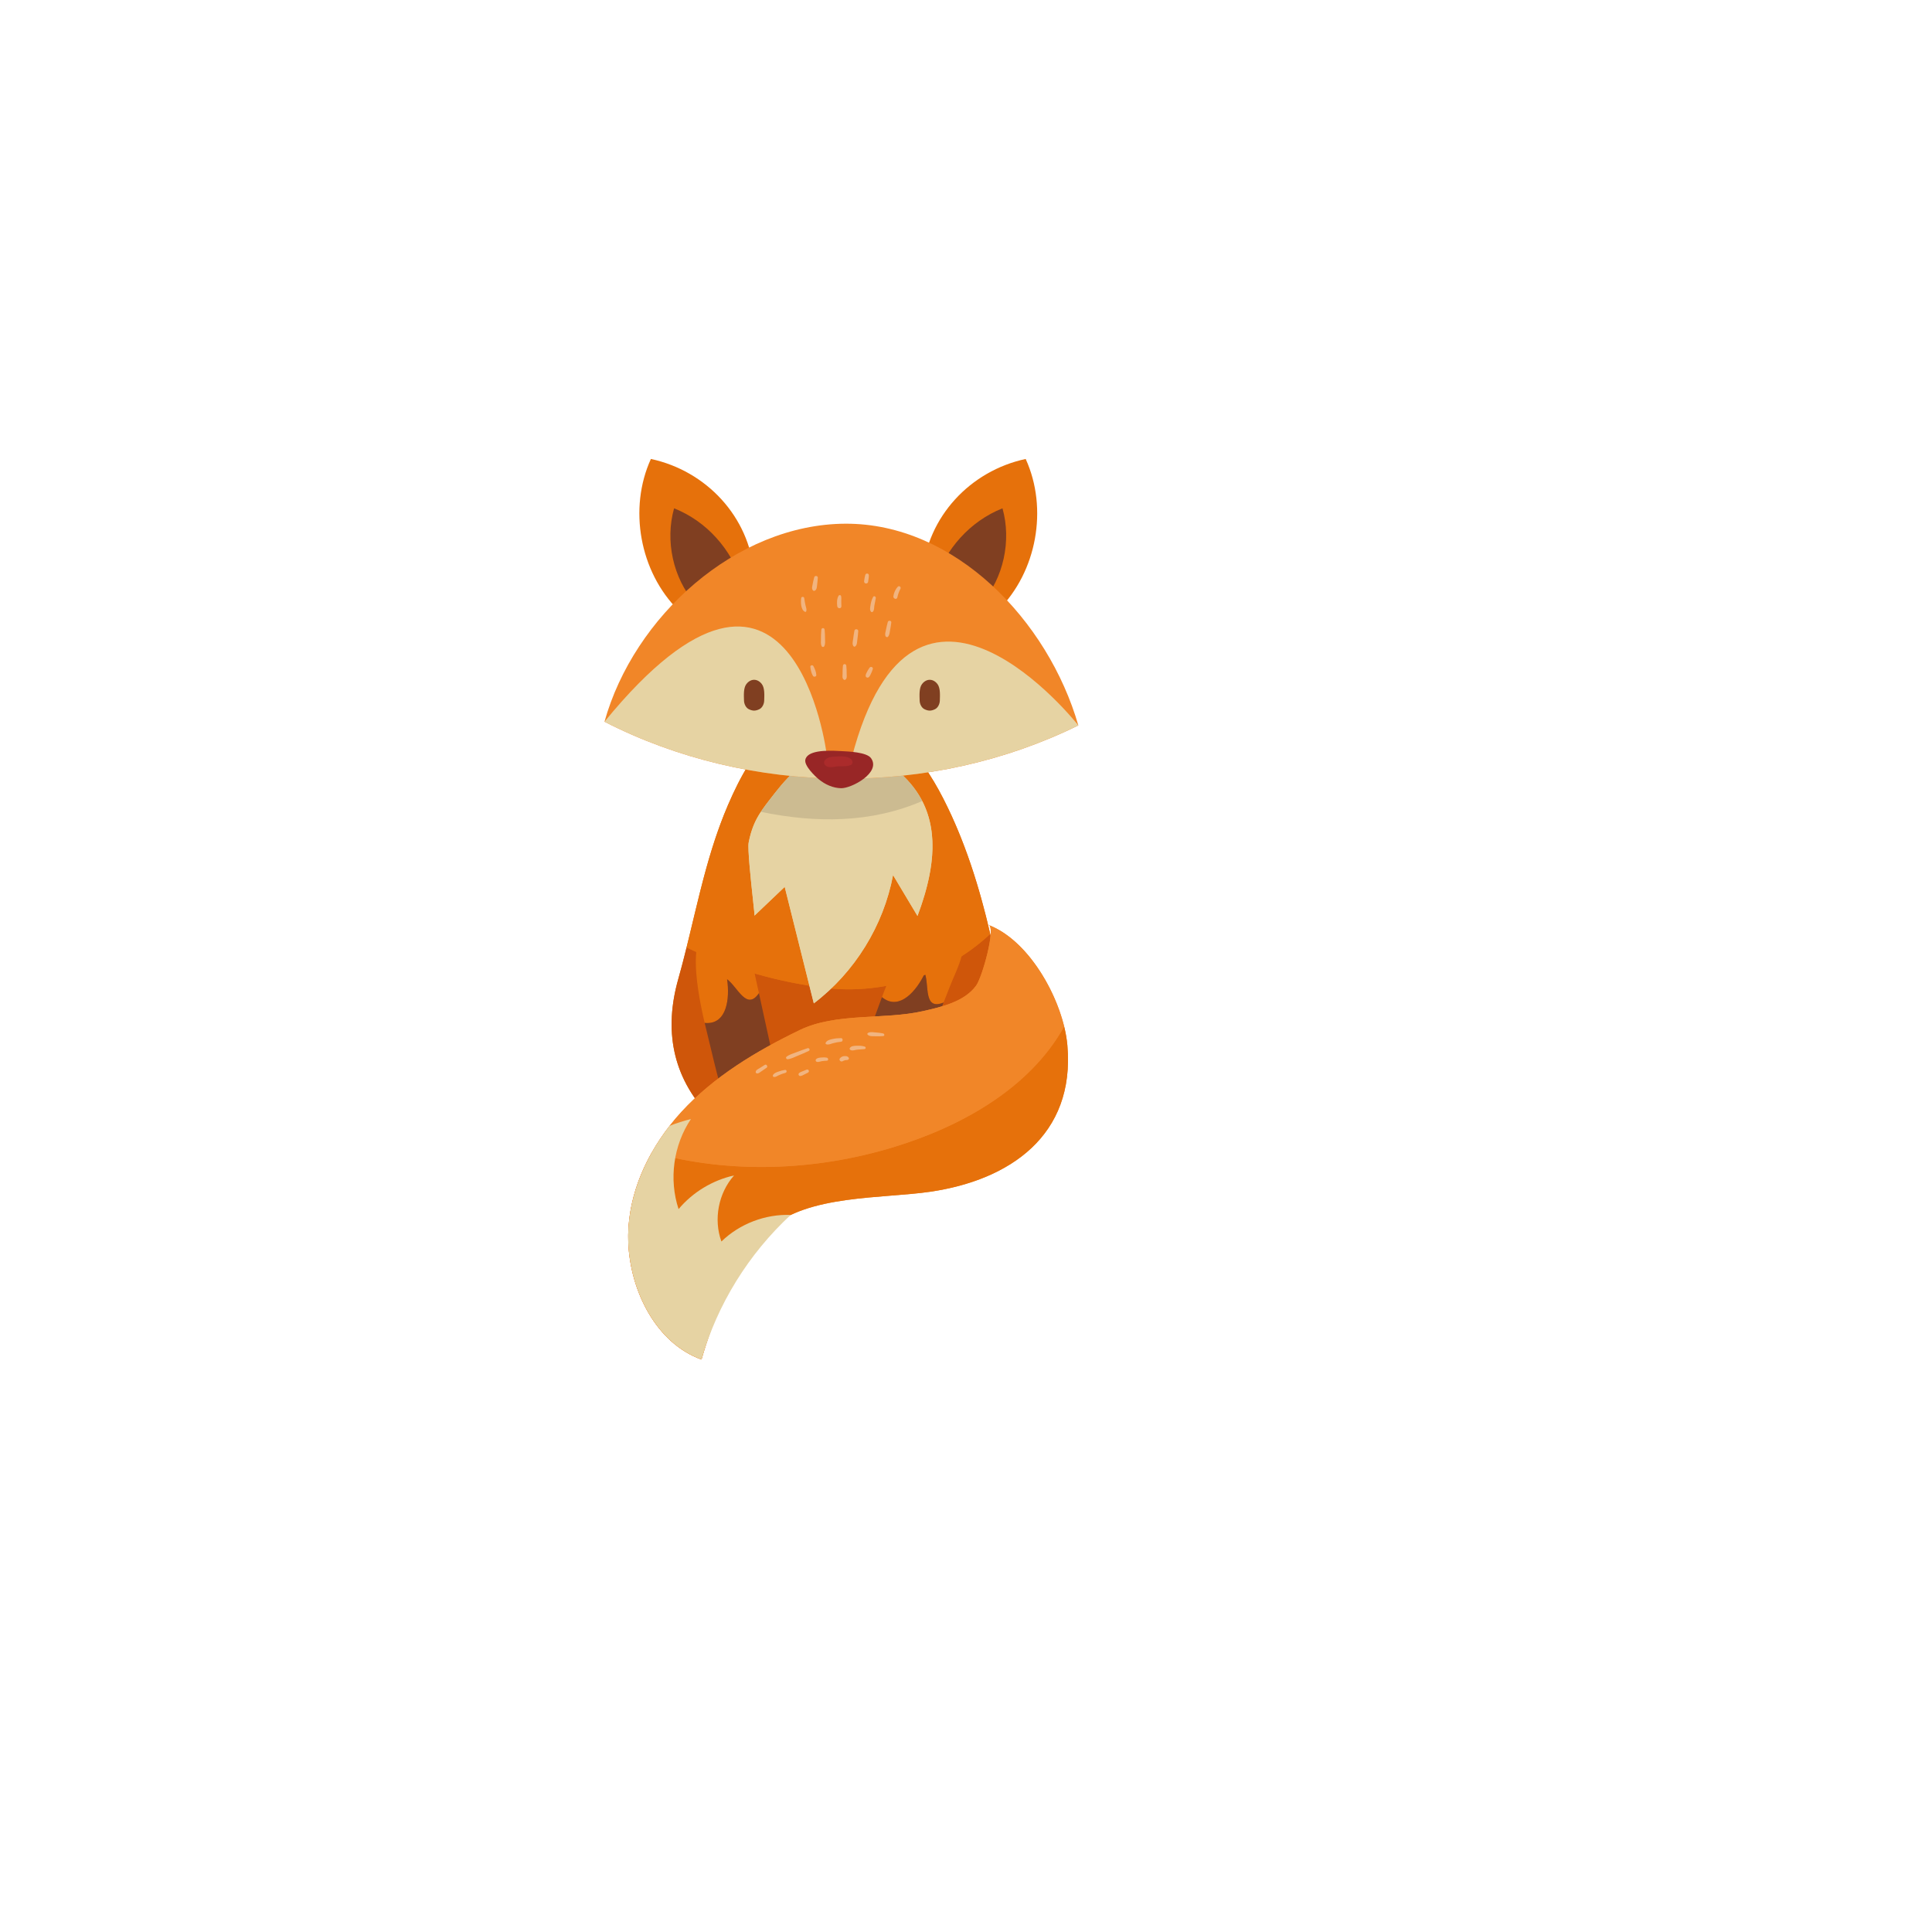
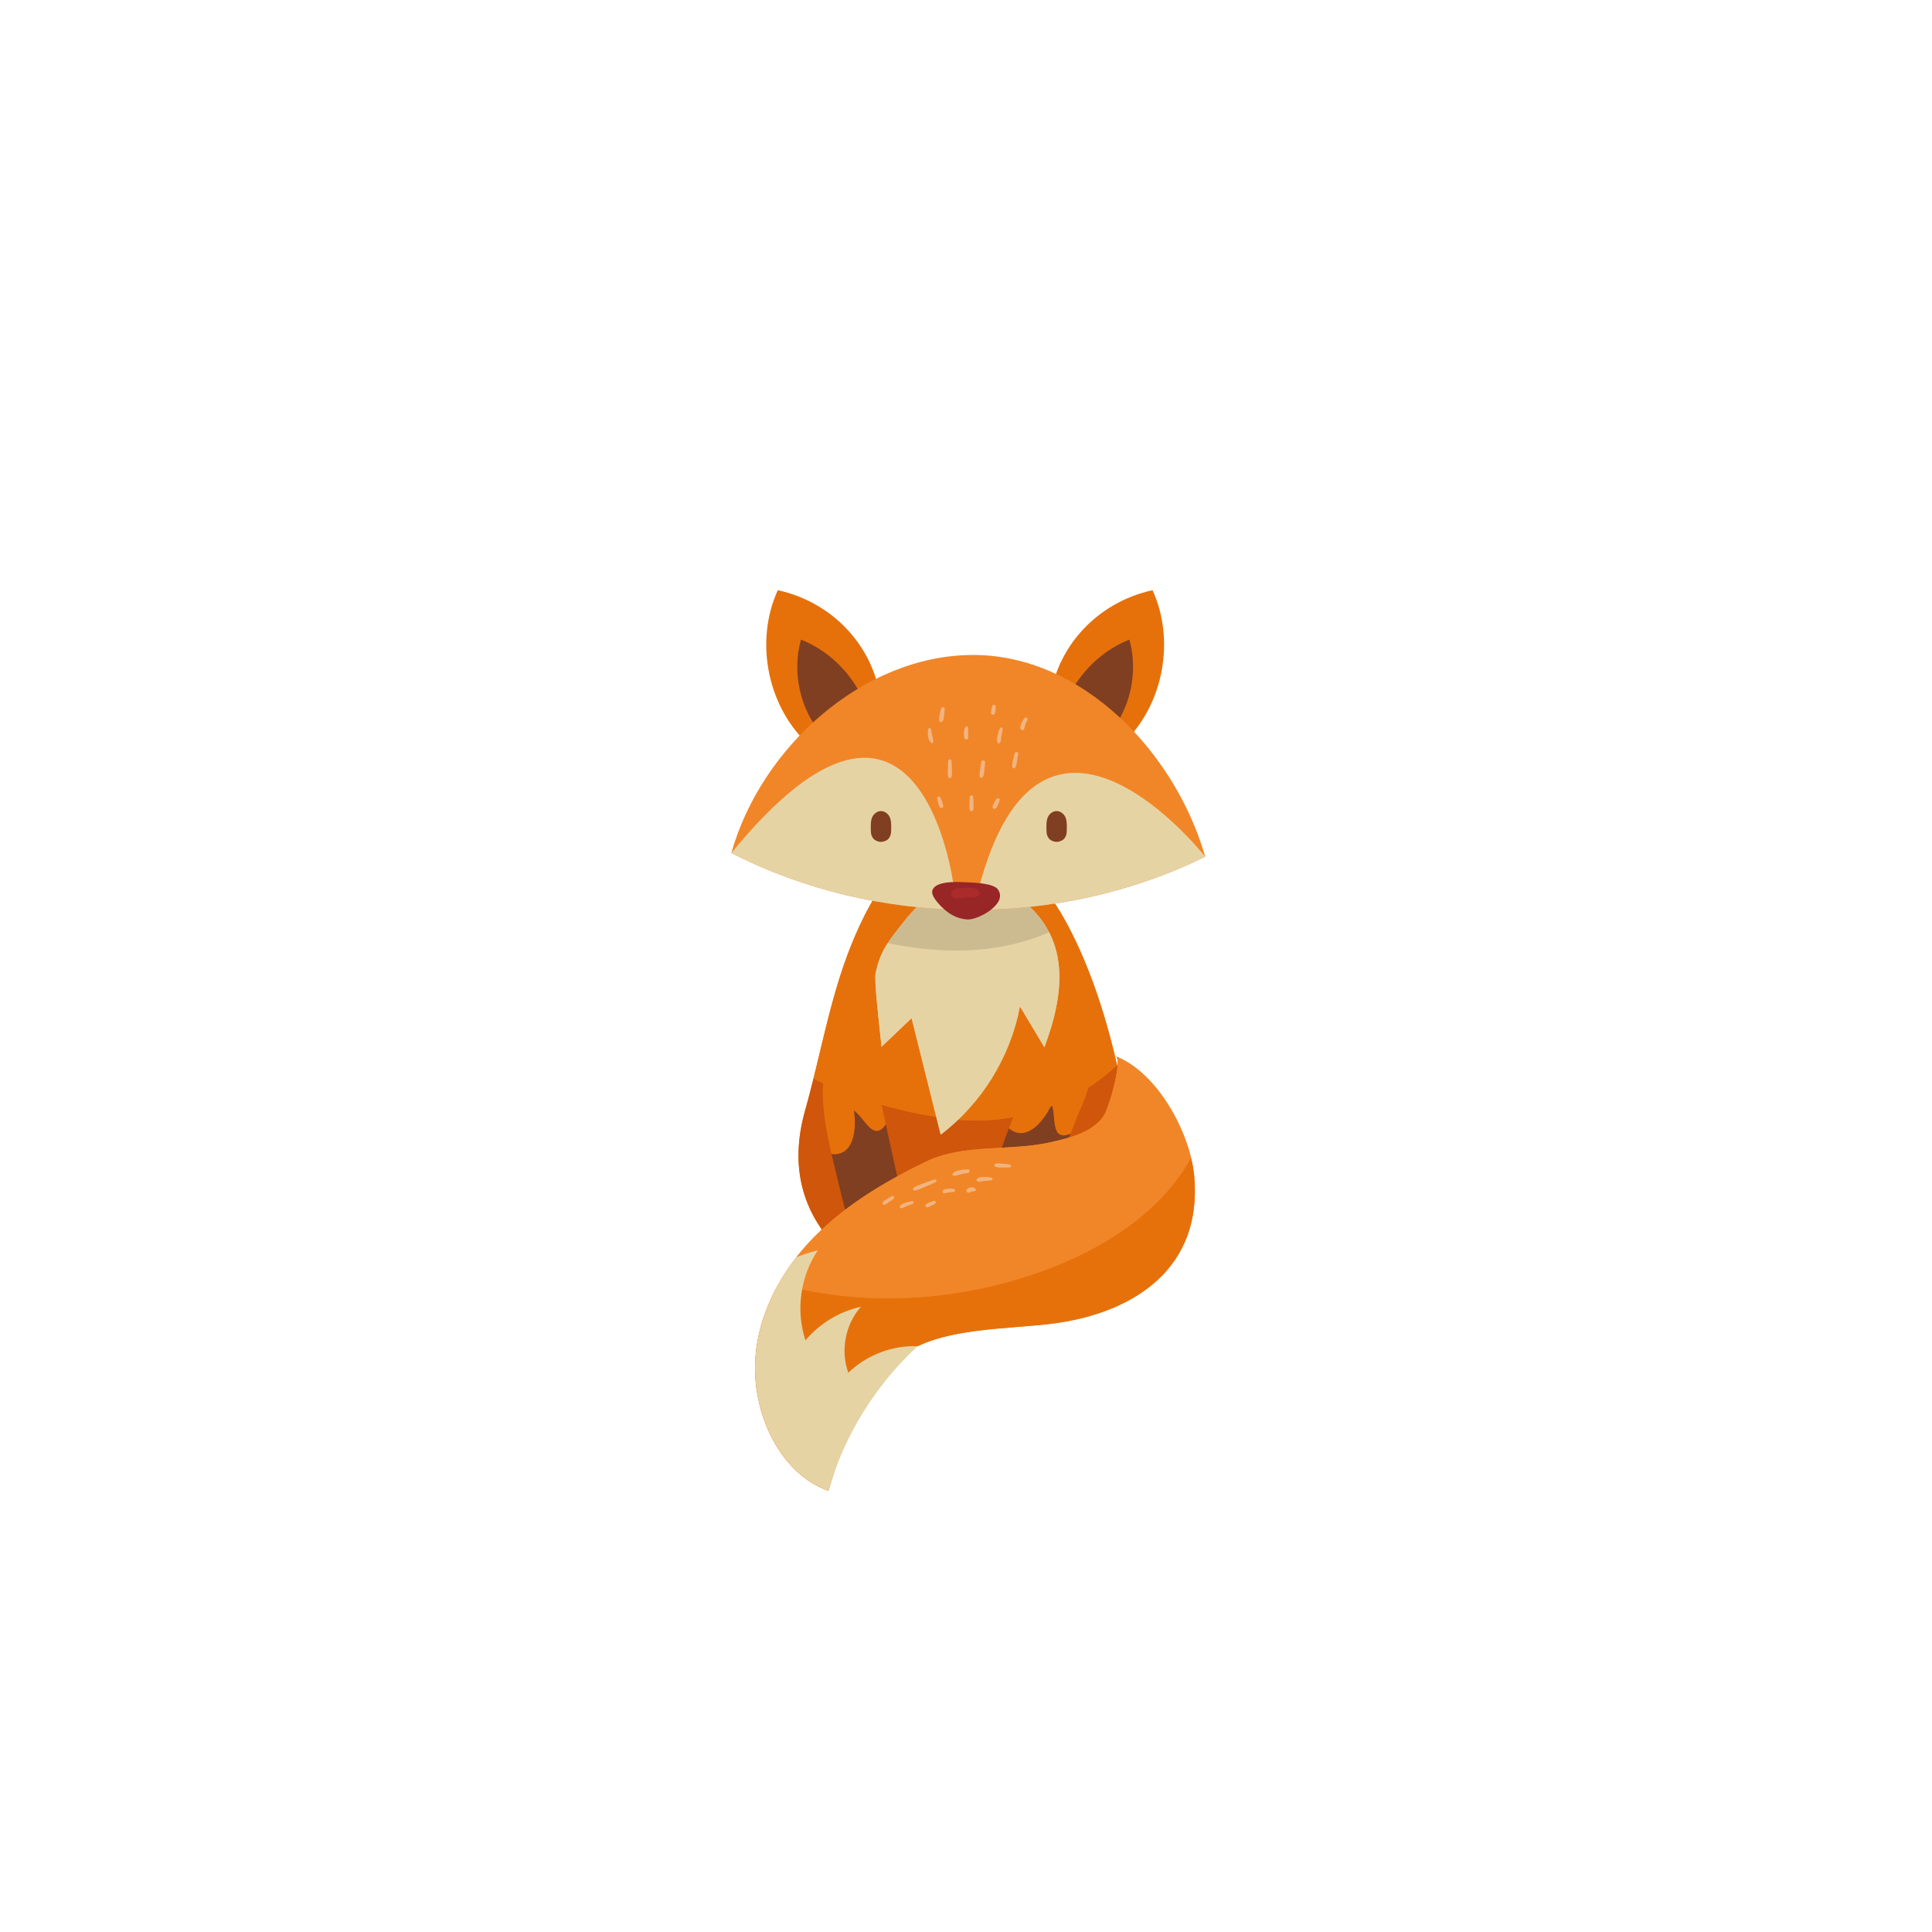
<svg xmlns="http://www.w3.org/2000/svg" version="1.1" x="0px" y="0px" viewBox="0 0 500 500" style="enable-background:new 0 0 500 500;">
-   <g id="OBJECTS">
+   <g id="OBJECTS" transform="matrix(1, 0, 0, 1, 32.83883, 33.97121)">
    <g transform="matrix(1, 0, 0, 1, 78.25369, 70.8402)">
      <path style="fill:#E6710B;" d="M173.687,217.385c8.776-10.475,8.403-27.078,5.491-41.186c-2.877-13.939-6.964-27.99-13.325-40.392 c-6.171-12.033-13.23-19.345-25.369-21.71c-15.214-2.965-23.86,8.346-30.313,23.355c-6.319,14.695-8.606,29.921-12.898,45.118 c-3.644,12.904-1.725,25.17,8.154,35.452C120.868,234.09,158.872,235.067,173.687,217.385z" />
      <path style="fill:#CF560A;" d="M178.016,170.866c0.408,1.777,0.795,3.555,1.162,5.332c2.912,14.108,3.285,30.712-5.491,41.186 c-14.815,17.683-52.82,16.706-68.26,0.636c-9.879-10.282-11.798-22.548-8.154-35.452c0.773-2.737,1.48-5.475,2.158-8.211 c10.442,5.05,21.776,8.483,33.647,10.178C149.437,187.154,166.286,181.844,178.016,170.866z" />
      <g>
        <path style="fill:#E6710B;" d="M109.914,182.578c0.737,4.969-0.046,11.531-5.348,11.341c-0.155,0.003-0.304-0.013-0.452-0.032 c-2.249-9.619-5.715-28.222,5.976-26.109c5.482,0.991,6.087,9.44,7.074,13.882c0.335,1.509,0.659,3.02,0.992,4.529 C114.981,190.855,112.696,184.641,109.914,182.578z" />
        <path style="fill:#803F21;" d="M111.85,222.55c-2.688-8.015-4.787-16.233-6.722-24.458c-0.23-0.977-0.602-2.44-1.014-4.205 c0.148,0.019,0.297,0.036,0.452,0.032c5.302,0.19,6.086-6.372,5.348-11.341c2.781,2.063,5.067,8.277,8.241,3.61 c1.052,4.777,2.1,9.555,3.138,14.335c1.965,9.049,3.919,18.1,5.862,27.154c0,0,1.444,17.624-7.226,10.969 C115.46,235.214,113.541,227.593,111.85,222.55z" />
      </g>
      <g>
        <path style="fill:#E6710B;" d="M161.1,181.034c-2.146,4.542-6.443,9.563-10.746,6.46c-0.131-0.083-0.245-0.18-0.358-0.278 c3.472-9.249,10.923-26.643,19.471-18.393c4.008,3.869-0.181,11.231-1.827,15.473c-0.559,1.441-1.129,2.877-1.691,4.317 C160.716,190.731,162.267,184.294,161.1,181.034z" />
        <path style="fill:#803F21;" d="M140.509,215.349c2.217-8.158,5.035-16.158,7.995-24.072c0.351-0.94,0.855-2.363,1.492-4.06 c0.113,0.098,0.227,0.195,0.358,0.278c4.303,3.102,8.6-1.919,10.746-6.46c1.167,3.26-0.384,9.697,4.848,7.579 c-1.779,4.557-3.56,9.112-5.352,13.663c-3.392,8.616-6.795,17.228-10.207,25.836c0,0-8.588,15.458-12.101,5.108 C136.476,227.885,139.114,220.482,140.509,215.349z" />
      </g>
      <path style="fill:#E6710B;" d="M140.484,114.096c12.139,2.366,19.198,9.678,25.369,21.71c5.55,10.822,9.368,22.898,12.163,35.06 c-11.73,10.978-28.579,16.287-44.938,13.67c-11.871-1.696-23.205-5.128-33.647-10.178c3.087-12.453,5.559-24.859,10.74-36.907 C116.625,122.442,125.27,111.131,140.484,114.096z" />
      <path style="fill:#E6D3A3;" d="M115.737,153.253c0.481,5.561,1.368,12.783,1.275,12.871c2.605-2.481,5.211-4.963,7.816-7.444 c2.511,10.049,5.023,20.099,7.535,30.148c10.593-8.048,18.049-20.12,20.503-33.196c2.108,3.525,4.217,7.05,6.325,10.575 c5.381-14.311,6.67-28.424-6.057-38.3c-12.455-9.665-22.25-4.557-30.889,6.538c-3.425,4.398-5.61,6.934-6.739,12.748 C115.35,147.986,115.49,150.401,115.737,153.253z" />
      <path style="fill:#E6D3A3;" d="M118.654,139.26c14.198,2.953,28.581,2.923,41.762-2.797c4.481,8.724,2.746,19.179-1.226,29.744 c-2.108-3.525-4.217-7.05-6.325-10.575c-2.453,13.075-9.909,25.148-20.503,33.196c-2.511-10.049-5.023-20.099-7.535-30.148 c-2.605,2.481-5.211,4.963-7.816,7.444c0.093-0.088-0.795-7.31-1.275-12.871c-0.246-2.852-0.386-5.267-0.232-6.06 C116.172,143.757,117.211,141.467,118.654,139.26z" />
      <path style="fill:#CCBB91;" d="M118.654,139.26c0.999-1.528,2.189-3.016,3.589-4.814c8.639-11.095,18.434-16.203,30.889-6.538 c3.332,2.585,5.695,5.463,7.284,8.556C147.235,142.183,132.853,142.213,118.654,139.26z" />
      <path style="fill:#E6710B;" d="M160.48,77.525c0.971,0.911,1.994,1.77,3.054,2.561c3.465,2.614,7.37,4.615,11.522,5.854 c1.643,0.5,3.323,0.881,5.033,1.135c9.991-9.962,12.956-26.3,7.102-39.137C172.832,51.016,161.742,62.897,160.48,77.525z" />
      <path style="fill:#803F21;" d="M163.535,80.087c3.465,2.614,7.37,4.615,11.522,5.854c0.261-0.194,0.508-0.426,0.739-0.694 c5.638-6.445,7.766-16.122,5.391-24.538C172.809,64.062,166.417,71.171,163.535,80.087z" />
      <path style="fill:#E6710B;" d="M116.907,77.525c-0.971,0.911-1.994,1.77-3.054,2.561c-3.465,2.614-7.37,4.615-11.522,5.854 c-1.643,0.5-3.323,0.881-5.033,1.135c-9.992-9.962-12.956-26.3-7.102-39.137C104.556,51.016,115.645,62.897,116.907,77.525z" />
      <path style="fill:#803F21;" d="M113.853,80.087c-3.465,2.614-7.37,4.615-11.522,5.854c-0.261-0.194-0.508-0.426-0.739-0.694 c-5.638-6.445-7.766-16.122-5.392-24.538C104.578,64.062,110.97,71.171,113.853,80.087z" />
      <path style="fill:#F18628;" d="M78.185,115.941c37.742,19.31,84.596,19.674,122.634,0.955 c-7.85-27.201-31.976-52.323-60.281-52.203C112.226,64.813,85.805,88.68,78.185,115.941z" />
      <path style="fill:#E6D3A3;" d="M78.185,115.941c37.742,19.31,84.596,19.674,122.634,0.955c0,0-42.44-54.026-58.669,8.45 l-6.445-0.894C135.706,124.451,127.265,55.9,78.185,115.941z" />
      <path style="fill:#982626;" d="M130.421,125.151c1.381-2.138,7.201-1.702,9.071-1.606c1.748,0.09,6.553,0.259,7.673,1.823 c2.667,3.724-5.028,7.837-7.746,7.781c-2.102-0.043-4.128-0.963-5.738-2.28c-1.055-0.863-3.816-3.525-3.52-5.069 C130.206,125.561,130.295,125.345,130.421,125.151z" />
      <path style="fill:#AB2B2B;" d="M135.163,126.016c0.709-1.02,1.785-0.972,2.943-1.058c1.226-0.091,2.796-0.186,3.819,0.598 c0.47,0.36,0.71,1.279,0,1.582c-0.977,0.417-1.934,0.311-2.979,0.327c-1.128,0.017-2.431,0.579-3.425-0.084 C135.096,127.098,134.839,126.481,135.163,126.016z" />
      <path style="fill:#803F21;" d="M160.36,106.198c1.12-1.475,2.884-1.475,4.004,0c0.796,1.048,0.64,2.987,0.61,4.272 c-0.02,0.857-0.467,1.873-1.294,2.255c-0.976,0.452-1.661,0.452-2.636,0c-0.826-0.383-1.273-1.399-1.294-2.255 C159.72,109.185,159.564,107.246,160.36,106.198z" />
      <path style="fill:#803F21;" d="M114.905,106.198c1.12-1.475,2.884-1.475,4.004,0c0.796,1.048,0.641,2.987,0.61,4.272 c-0.021,0.857-0.468,1.873-1.294,2.255c-0.976,0.452-1.661,0.452-2.637,0c-0.826-0.383-1.273-1.399-1.294-2.255 C114.264,109.185,114.109,107.246,114.905,106.198z" />
      <path style="fill:#F1B480;" d="M142.55,94.499c0.094-0.713,0.182-1.432,0.327-2.136c0.115-0.555,1.016-0.43,0.985,0.133 c-0.041,0.765-0.149,1.53-0.245,2.289c-0.074,0.581-0.041,1.249-0.517,1.651c-0.162,0.137-0.368,0.11-0.49-0.063 C142.229,95.83,142.469,95.115,142.55,94.499z" />
      <path style="fill:#F1B480;" d="M134.206,94.644c0.003-0.842,0.006-1.69,0.104-2.527c0.063-0.544,0.783-0.544,0.846,0 c0.085,0.734,0.092,1.473,0.103,2.212c0.01,0.696,0.139,1.46-0.201,2.086c-0.133,0.245-0.517,0.245-0.65,0 C134.106,95.859,134.203,95.264,134.206,94.644z" />
      <path style="fill:#F1B480;" d="M139.804,103.519c0.002-0.689,0.01-1.383,0.091-2.068c0.067-0.563,0.808-0.563,0.875,0 c0.081,0.685,0.09,1.379,0.091,2.068c0.001,0.528,0.153,1.156-0.302,1.519c-0.149,0.119-0.305,0.119-0.454,0 C139.651,104.675,139.803,104.047,139.804,103.519z" />
      <path style="fill:#F1B480;" d="M151.027,92.194c0.142-0.692,0.286-1.378,0.476-2.059c0.136-0.489,0.973-0.409,0.911,0.123 c-0.077,0.659-0.184,1.308-0.306,1.96c-0.113,0.606-0.132,1.221-0.526,1.71c-0.205,0.255-0.61,0.089-0.692-0.183 C150.731,93.225,150.92,92.716,151.027,92.194z" />
      <path style="fill:#F1B480;" d="M147.016,85.889c0.118-0.776,0.297-1.542,0.686-2.229c0.23-0.406,0.757-0.108,0.698,0.294 c-0.096,0.657-0.262,1.303-0.373,1.958c-0.092,0.544,0.015,1.165-0.401,1.573c-0.117,0.115-0.331,0.13-0.445,0 C146.782,87.034,146.931,86.45,147.016,85.889z" />
      <path style="fill:#F1B480;" d="M145.909,103.478c0.244-0.53,0.526-1.042,0.869-1.513c0.291-0.4,1.002-0.178,0.842,0.355 c-0.15,0.5-0.356,0.979-0.591,1.446c-0.172,0.342-0.438,0.905-0.929,0.735C145.648,104.343,145.757,103.808,145.909,103.478z" />
      <path style="fill:#F1B480;" d="M132.241,101.525c0.361,0.658,0.726,1.55,0.767,2.303c0.027,0.487-0.641,0.616-0.877,0.237 c-0.397-0.639-0.591-1.586-0.673-2.328C131.411,101.311,132.05,101.177,132.241,101.525z" />
      <path style="fill:#F1B480;" d="M138.781,83.331c0.161-0.242,0.554-0.222,0.634,0.083c0.1,0.378,0.066,0.762,0.055,1.149 c-0.015,0.497,0.024,0.994,0.029,1.49c0.008,0.715-0.989,0.665-1.076,0C138.315,85.234,138.306,84.045,138.781,83.331z" />
      <path style="fill:#F1B480;" d="M129.099,83.92c0.058-0.387,0.715-0.385,0.776,0c0.1,0.629,0.184,1.256,0.33,1.877 c0.126,0.536,0.366,1.009,0.194,1.56c-0.047,0.149-0.2,0.2-0.334,0.136C128.967,86.971,128.946,84.938,129.099,83.92z" />
      <path style="fill:#F1B480;" d="M145.383,79.5c0.081-0.523,0.15-1.071,0.307-1.578c0.154-0.498,0.919-0.413,0.917,0.124 c-0.003,0.576-0.113,1.167-0.2,1.736c-0.044,0.286-0.399,0.441-0.653,0.371C145.451,80.07,145.339,79.786,145.383,79.5z" />
      <path style="fill:#F1B480;" d="M154.111,80.998c0.355-0.37,0.887,0.098,0.678,0.523c-0.359,0.728-0.651,1.437-0.808,2.237 c-0.134,0.685-1.121,0.379-1.027-0.283C153.084,82.559,153.466,81.668,154.111,80.998z" />
      <path style="fill:#F1B480;" d="M132.012,80.582c0.112-0.688,0.29-1.349,0.451-2.023c0.123-0.515,0.982-0.413,0.934,0.126 c-0.053,0.588-0.089,1.168-0.171,1.755c-0.08,0.577-0.04,1.243-0.578,1.577c-0.148,0.092-0.393,0.076-0.509-0.066 C131.776,81.506,131.924,81.118,132.012,80.582z" />
      <g>
        <path style="fill:#F18628;" d="M128.687,195.748c9.502-4.594,21.839-2.606,31.986-4.921c4.71-1.075,10.641-2.406,13.688-6.575 c1.62-2.217,5.145-14.973,3.257-15.7c10.957,4.217,19.399,20.077,20.365,31.133c2.038,23.331-14.94,34.879-35.456,37.891 c-12.314,1.808-31.811,0.763-41.578,9.57c-8.422,7.594-14.653,23.347-17.659,33.855c-11.752-4.214-18.448-17.774-18.942-30.243 c-0.431-10.916,3.94-21.575,10.692-30.229c0.965-1.239,1.978-2.442,3.039-3.593C106.521,207.742,117.447,201.185,128.687,195.748 z" />
        <path style="fill:#E6710B;" d="M152.969,226.048c17.297-5.264,35.243-15.11,44.18-31.236c0.413,1.688,0.699,3.328,0.834,4.873 c2.038,23.331-14.94,34.879-35.456,37.891c-12.314,1.808-31.811,0.763-41.578,9.57c-8.422,7.594-14.653,23.347-17.659,33.855 c-11.752-4.214-18.448-17.774-18.942-30.243c-0.323-8.176,2.049-16.208,6.097-23.361 C110.476,232.986,132.624,232.239,152.969,226.048z" />
        <path style="fill:#F18628;" d="M98.08,216.936c8.44-9.194,19.366-15.75,30.606-21.187c9.502-4.594,21.839-2.606,31.986-4.921 c4.71-1.075,10.641-2.406,13.688-6.575c1.62-2.217,5.145-14.973,3.257-15.7c9.426,3.628,16.986,15.87,19.531,26.26 c-8.937,16.126-26.883,25.971-44.18,31.236c-20.344,6.192-42.493,6.939-62.523,1.349c1.357-2.397,2.901-4.695,4.595-6.867 C96.005,219.29,97.019,218.087,98.08,216.936z" />
        <path style="fill:#E6D3A3;" d="M84.348,250.757c-0.431-10.916,3.94-21.575,10.692-30.229c1.793-0.711,3.641-1.3,5.517-1.754 c-4.531,6.733-5.743,15.588-3.196,23.296c3.665-4.367,8.794-7.47,14.357-8.704c-4.05,4.549-5.352,11.372-3.269,17.093 c4.72-4.589,11.361-7.121,17.928-6.875c-10.886,10.078-19.005,23.142-23.088,37.416 C91.539,276.786,84.842,263.226,84.348,250.757z" />
        <path style="fill:#F1B480;" d="M146.343,196.985c0.523,0.422,1.239,0.331,1.876,0.355c0.702,0.027,1.414,0.029,2.113-0.047 c0.414-0.045,0.332-0.596-0.017-0.674c-0.736-0.165-1.491-0.234-2.242-0.291c-0.627-0.047-1.196-0.157-1.748,0.188 C146.153,196.625,146.211,196.879,146.343,196.985z" />
        <path style="fill:#F1B480;" d="M135.655,199.441c0.604,0.133,1.07-0.128,1.646-0.29c0.697-0.196,1.406-0.323,2.127-0.392 c0.526-0.05,0.51-0.933-0.023-0.93c-0.77,0.004-1.521,0.07-2.272,0.242c-0.65,0.15-1.326,0.307-1.685,0.91 C135.327,199.182,135.433,199.393,135.655,199.441z" />
        <path style="fill:#F1B480;" d="M125.602,203.287c0.909-0.084,1.765-0.564,2.607-0.904c0.956-0.387,1.901-0.794,2.833-1.237 c0.461-0.219,0.146-0.858-0.319-0.706c-0.983,0.321-1.953,0.676-2.915,1.054c-0.847,0.333-1.781,0.574-2.5,1.14 C125.002,202.874,125.253,203.319,125.602,203.287z" />
        <path style="fill:#F1B480;" d="M117.503,206.914c0.43,0.187,0.752-0.134,1.101-0.367c0.521-0.348,1.038-0.7,1.549-1.063 c0.404-0.286-0.04-1.007-0.465-0.744c-0.45,0.278-0.897,0.559-1.34,0.849c-0.39,0.256-1.031,0.491-1.03,1.026 C117.319,206.751,117.374,206.858,117.503,206.914z" />
        <path style="fill:#F1B480;" d="M141.752,200.821c0.448,0.378,1.131,0.094,1.654,0.016c0.699-0.103,1.41-0.083,2.107-0.183 c0.32-0.046,0.37-0.514,0.064-0.624c-0.672-0.24-1.387-0.25-2.093-0.23c-0.611,0.017-1.57,0.02-1.837,0.674 C141.593,200.606,141.651,200.736,141.752,200.821z" />
        <path style="fill:#F1B480;" d="M133.199,203.975c0.396,0.08,0.845-0.121,1.241-0.189c0.431-0.075,0.868-0.089,1.303-0.115 c0.478-0.028,0.396-0.713-0.02-0.789c-0.473-0.087-0.953-0.08-1.431-0.038c-0.427,0.038-1.001,0.089-1.314,0.405 C132.72,203.512,132.835,203.902,133.199,203.975z" />
        <path style="fill:#F1B480;" d="M122.05,207.888c0.457,0.03,0.794-0.239,1.197-0.434c0.559-0.271,1.162-0.482,1.762-0.636 c0.476-0.122,0.382-0.843-0.12-0.766c-0.629,0.097-1.223,0.251-1.816,0.481c-0.498,0.193-1.075,0.398-1.299,0.907 C121.689,207.632,121.843,207.874,122.05,207.888z" />
        <path style="fill:#F1B480;" d="M139.761,203.83c0.226-0.099,0.414-0.225,0.658-0.282c0.29-0.067,0.547,0.011,0.822-0.136 c0.159-0.085,0.27-0.288,0.175-0.464c-0.249-0.462-0.681-0.495-1.165-0.472c-0.423,0.02-0.871,0.246-1.135,0.571 C138.777,203.466,139.304,204.031,139.761,203.83z" />
        <path style="fill:#F1B480;" d="M128.899,207.631c0.347-0.034,0.67-0.229,0.978-0.384c0.325-0.163,0.659-0.308,0.976-0.487 c0.48-0.272,0.17-0.959-0.352-0.778c-0.344,0.119-0.674,0.273-1.011,0.41c-0.32,0.13-0.679,0.242-0.935,0.48 C128.238,207.167,128.467,207.674,128.899,207.631z" />
      </g>
    </g>
  </g>
</svg>
